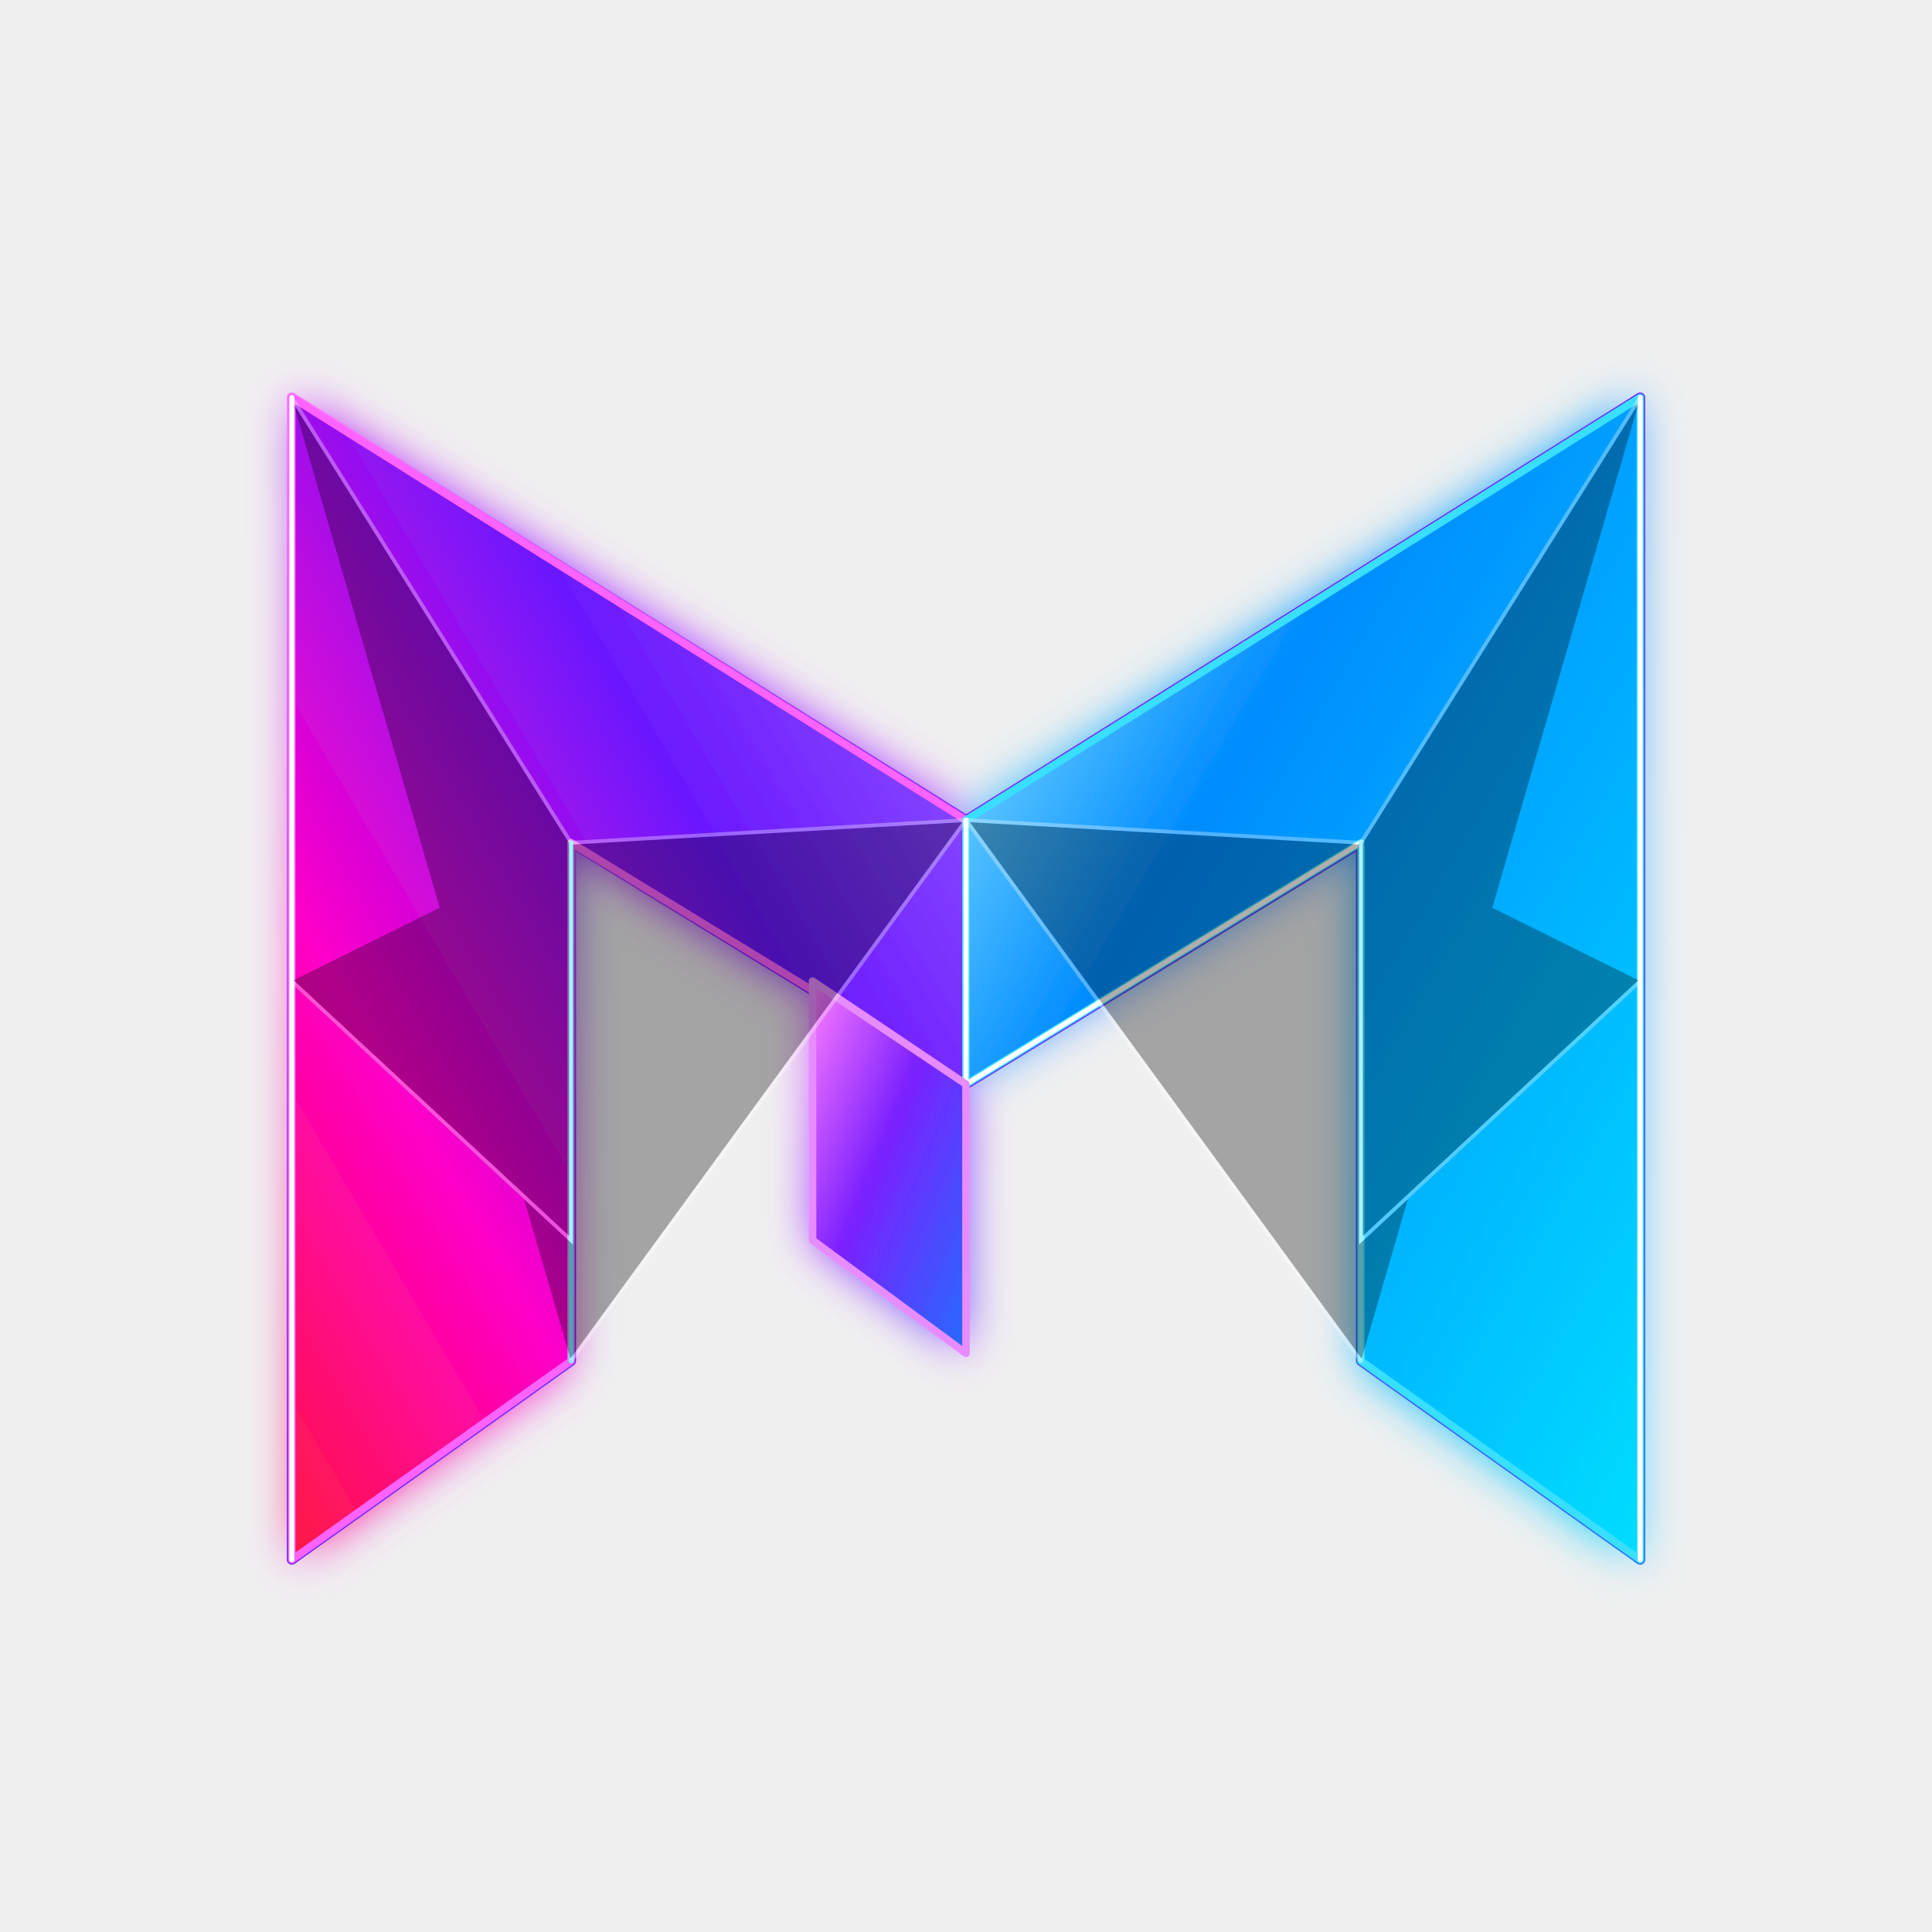
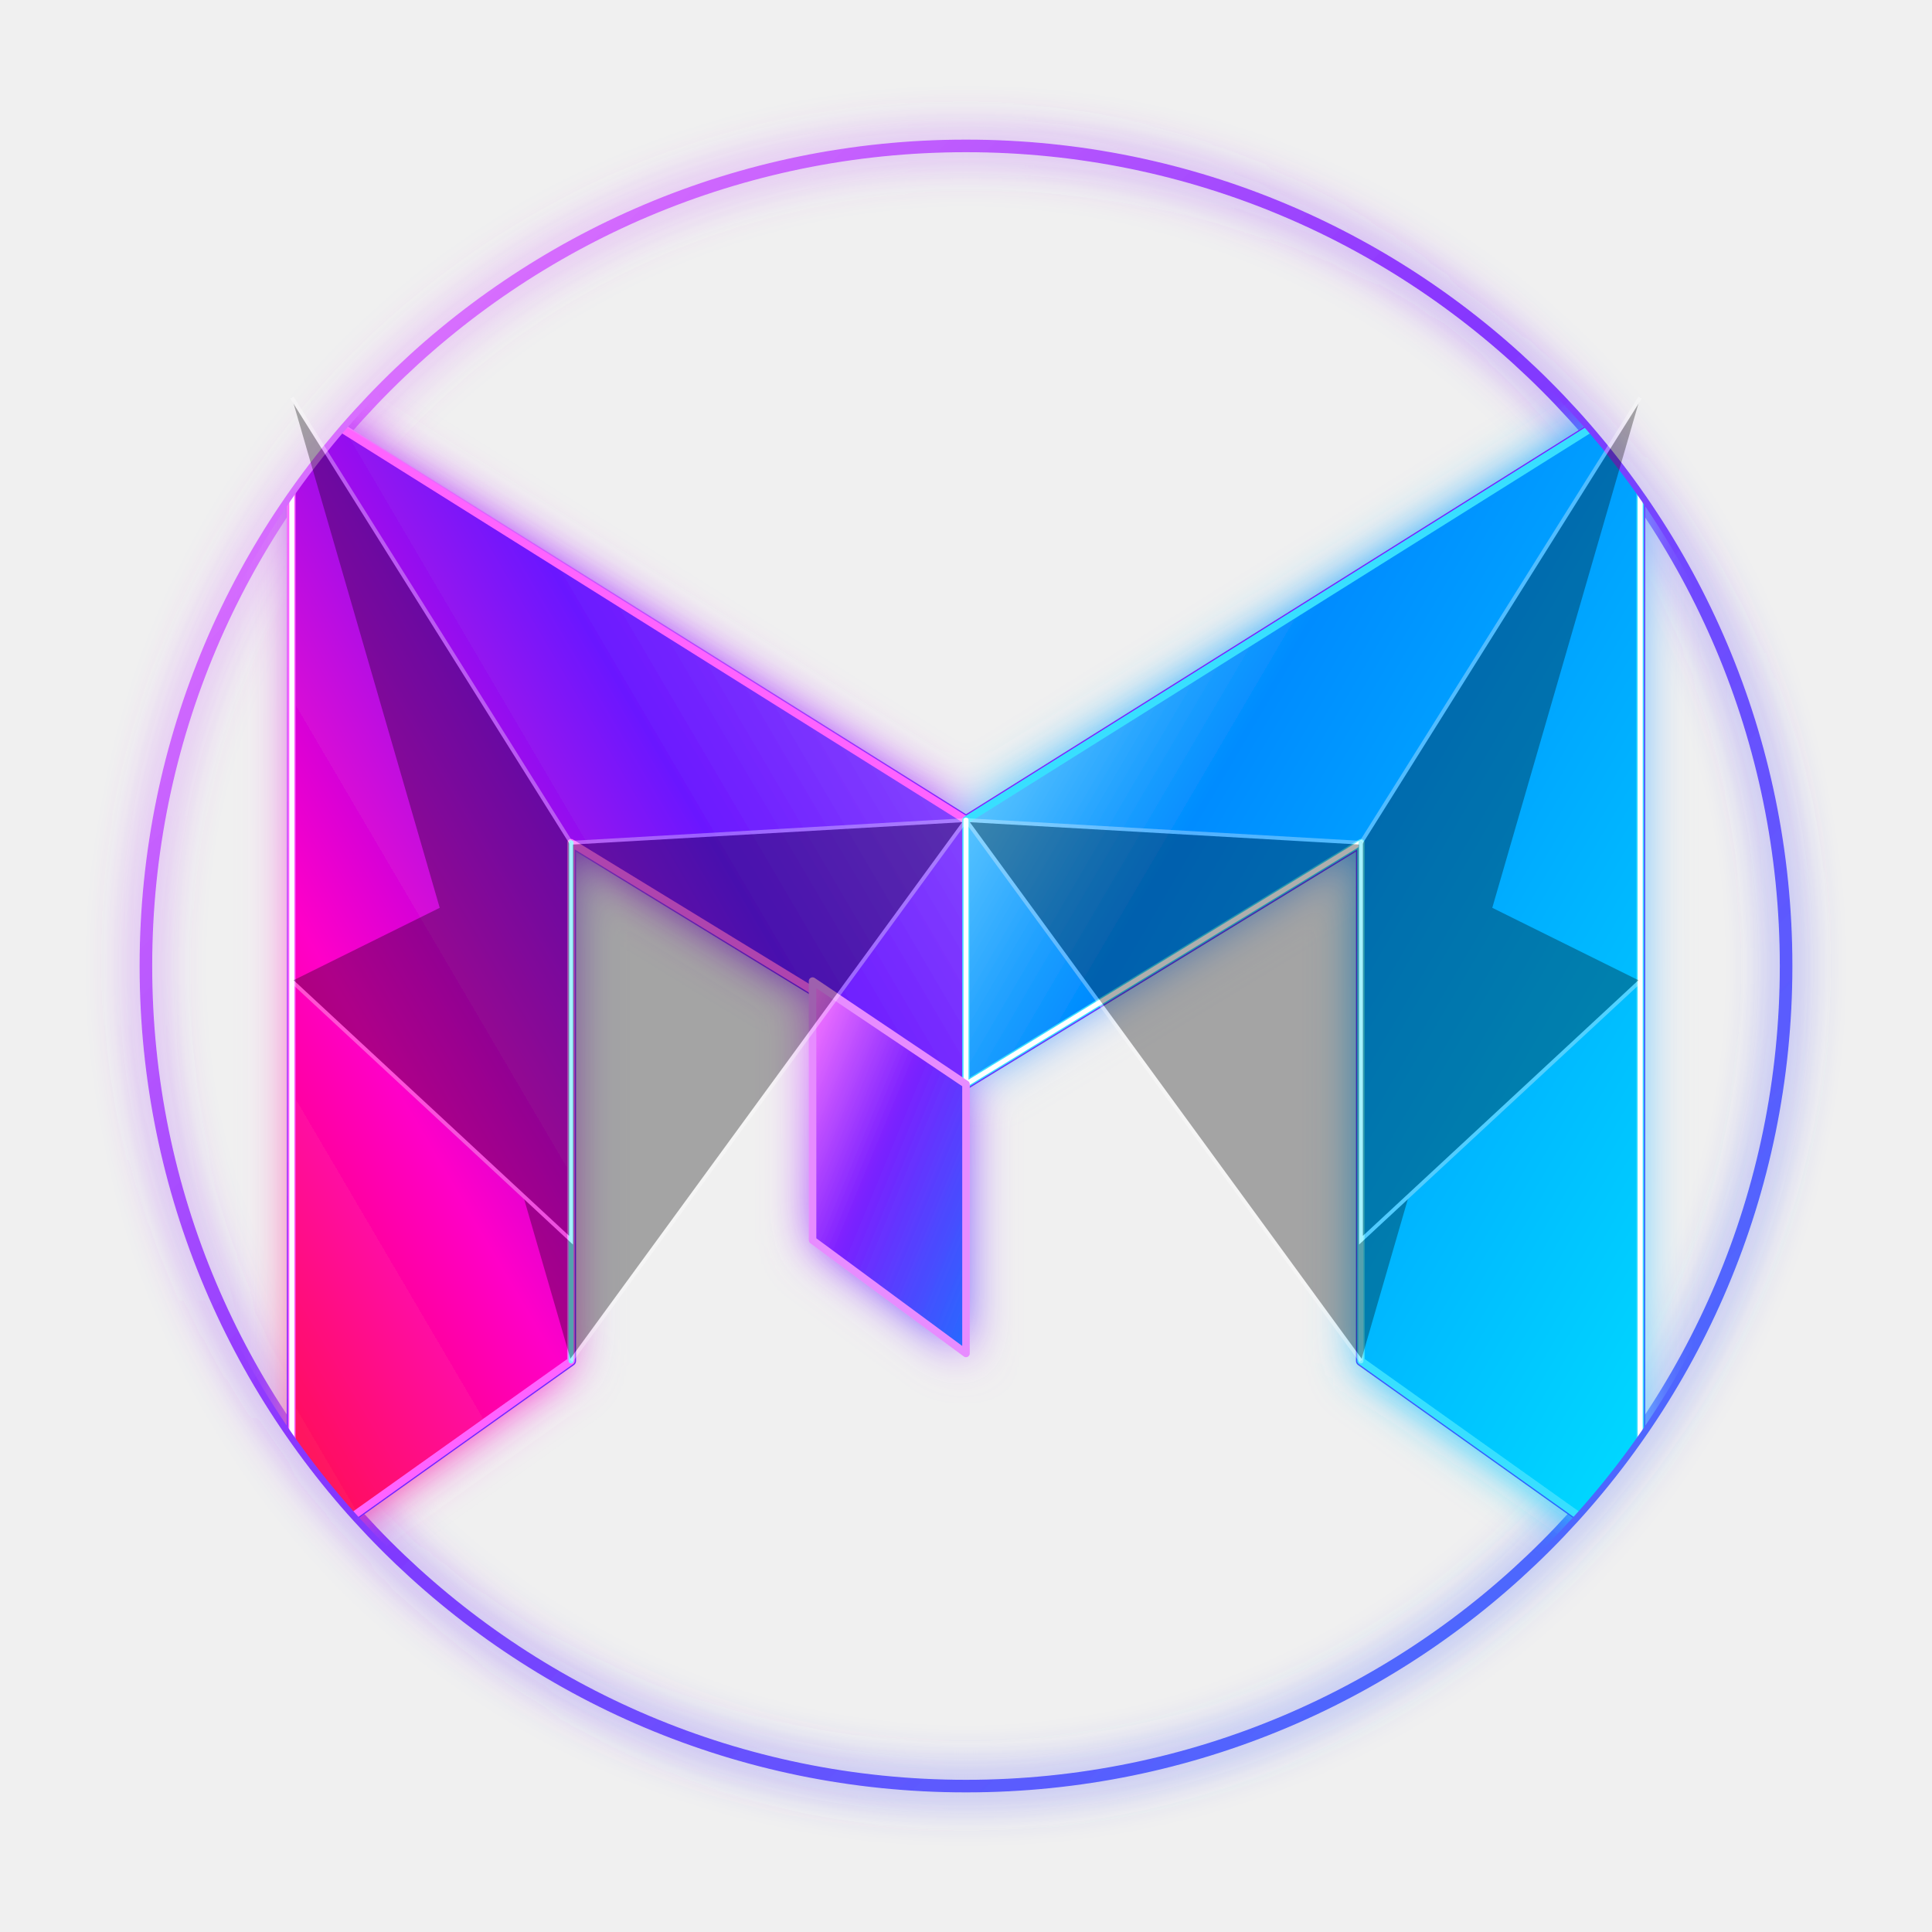
<svg xmlns="http://www.w3.org/2000/svg" viewBox="0 0 768 768">
  <defs>
+     <clipPath id="circleClip">
+       <circle cx="384" cy="384" r="326" />
+     </clipPath>
    <linearGradient id="left" x1="0" y1="1" x2="1" y2="0">
      <stop stop-color="#ff1744" />
      <stop offset=".28" stop-color="#ff00c8" />
      <stop offset=".62" stop-color="#6b18ff" />
      <stop offset="1" stop-color="#9b6cff" />
    </linearGradient>
    <linearGradient id="mid" x1="0" y1="0" x2="1" y2="1">
      <stop stop-color="#ff7cff" />
      <stop offset=".45" stop-color="#7b20ff" />
      <stop offset="1" stop-color="#246cff" />
    </linearGradient>
    <linearGradient id="right" x1="0" y1="0" x2="1" y2="1">
      <stop stop-color="#b7ffff" />
      <stop offset=".35" stop-color="#008cff" />
      <stop offset="1" stop-color="#0df" />
    </linearGradient>
    <filter id="glow" x="-50%" y="-50%" width="200%" height="200%">
      <feGaussianBlur stdDeviation="9" result="b" />
      <feMerge>
        <feMergeNode in="b" />
        <feMergeNode in="SourceGraphic" />
      </feMerge>
    </filter>
  </defs>
-   <g fill="none" stroke-linejoin="round" stroke-linecap="round" filter="url(#glow)">
+   <circle cx="384" cy="384" r="326" fill="none" stroke="url(#mid)" stroke-width="5" opacity=".9" filter="url(#glow)" />
+   <g clip-path="url(#circleClip)" fill="none" stroke-linejoin="round" stroke-linecap="round" filter="url(#glow)">
    <path d="M116 158 L384 326 L652 158 L652 620 L541 541 L541 335 L384 431 L227 335 L227 541 L116 620 Z" stroke="url(#mid)" stroke-width="4" />
    <path d="M116 158 L384 326 L384 431 L227 335 L227 541 L116 620 Z" fill="url(#left)" stroke="#ff63ff" stroke-width="3" />
    <path d="M384 326 L652 158 L652 620 L541 541 L541 335 L384 431 Z" fill="url(#right)" stroke="#38dfff" stroke-width="3" />
    <path d="M384 326 L384 431 L541 335" stroke="#fff" stroke-width="2" />
    <path d="M116 158 L116 620 M652 158 L652 620" stroke="#fff" stroke-width="2" />
    <path d="M227 335 L227 541 M541 335 L541 541" stroke="#7cecff" stroke-width="2" />
    <path d="M384 431 L384 538 L323 493 L323 390 Z" fill="url(#mid)" stroke="#e78cff" stroke-width="3" />
  </g>
  <g opacity=".32" stroke="#fff" stroke-width="1.5">
    <path d="M116 158 L227 335 L384 326 L227 541" />
    <path d="M652 158 L541 335 L384 326 L541 541" />
    <path d="M116 390 L227 493 L227 335" />
    <path d="M652 390 L541 493 L541 335" />
  </g>
</svg>
